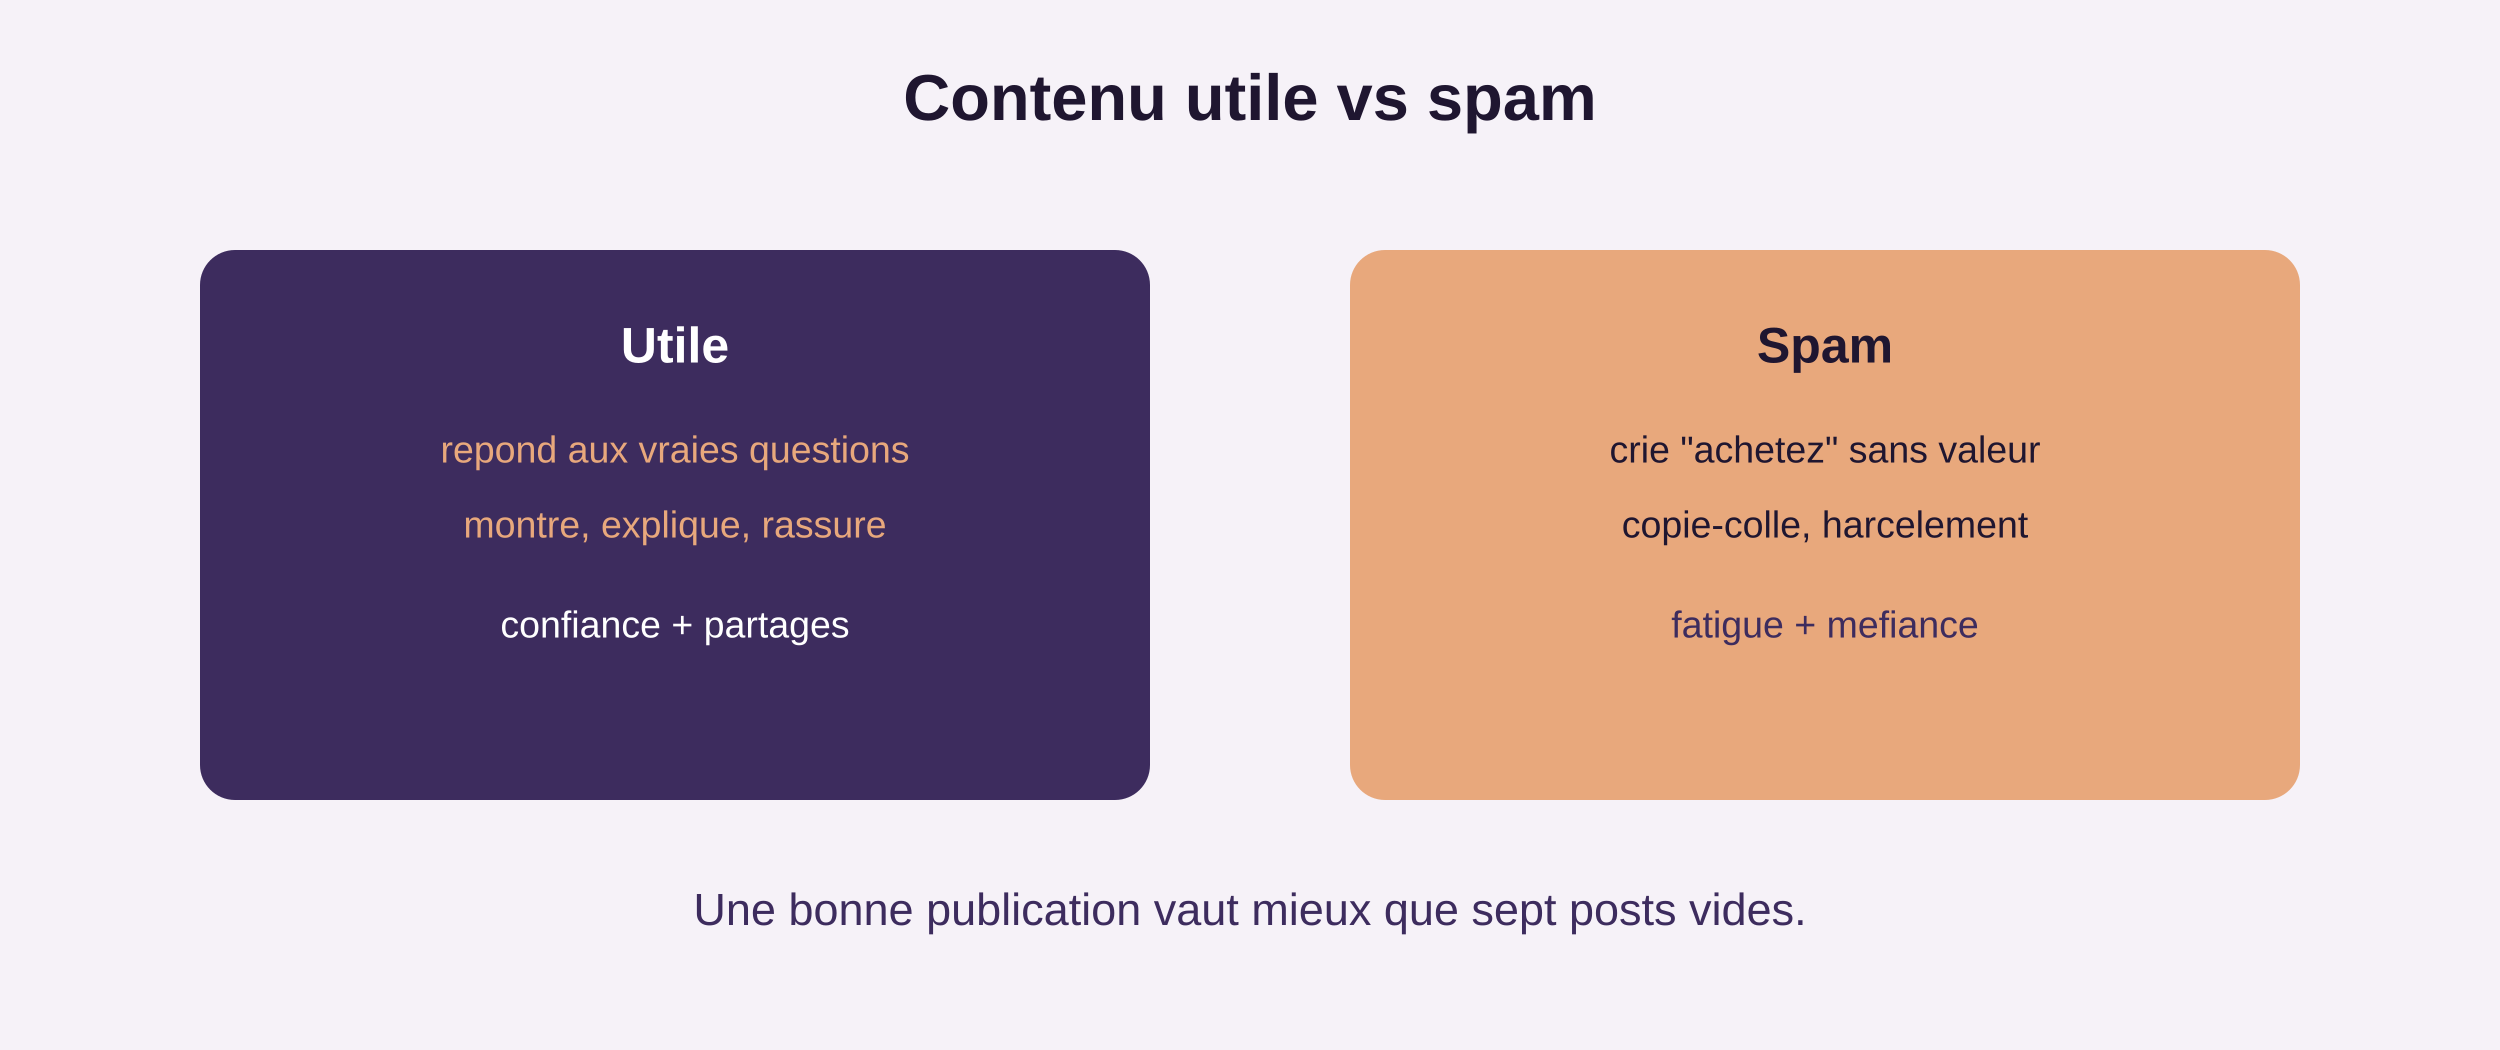
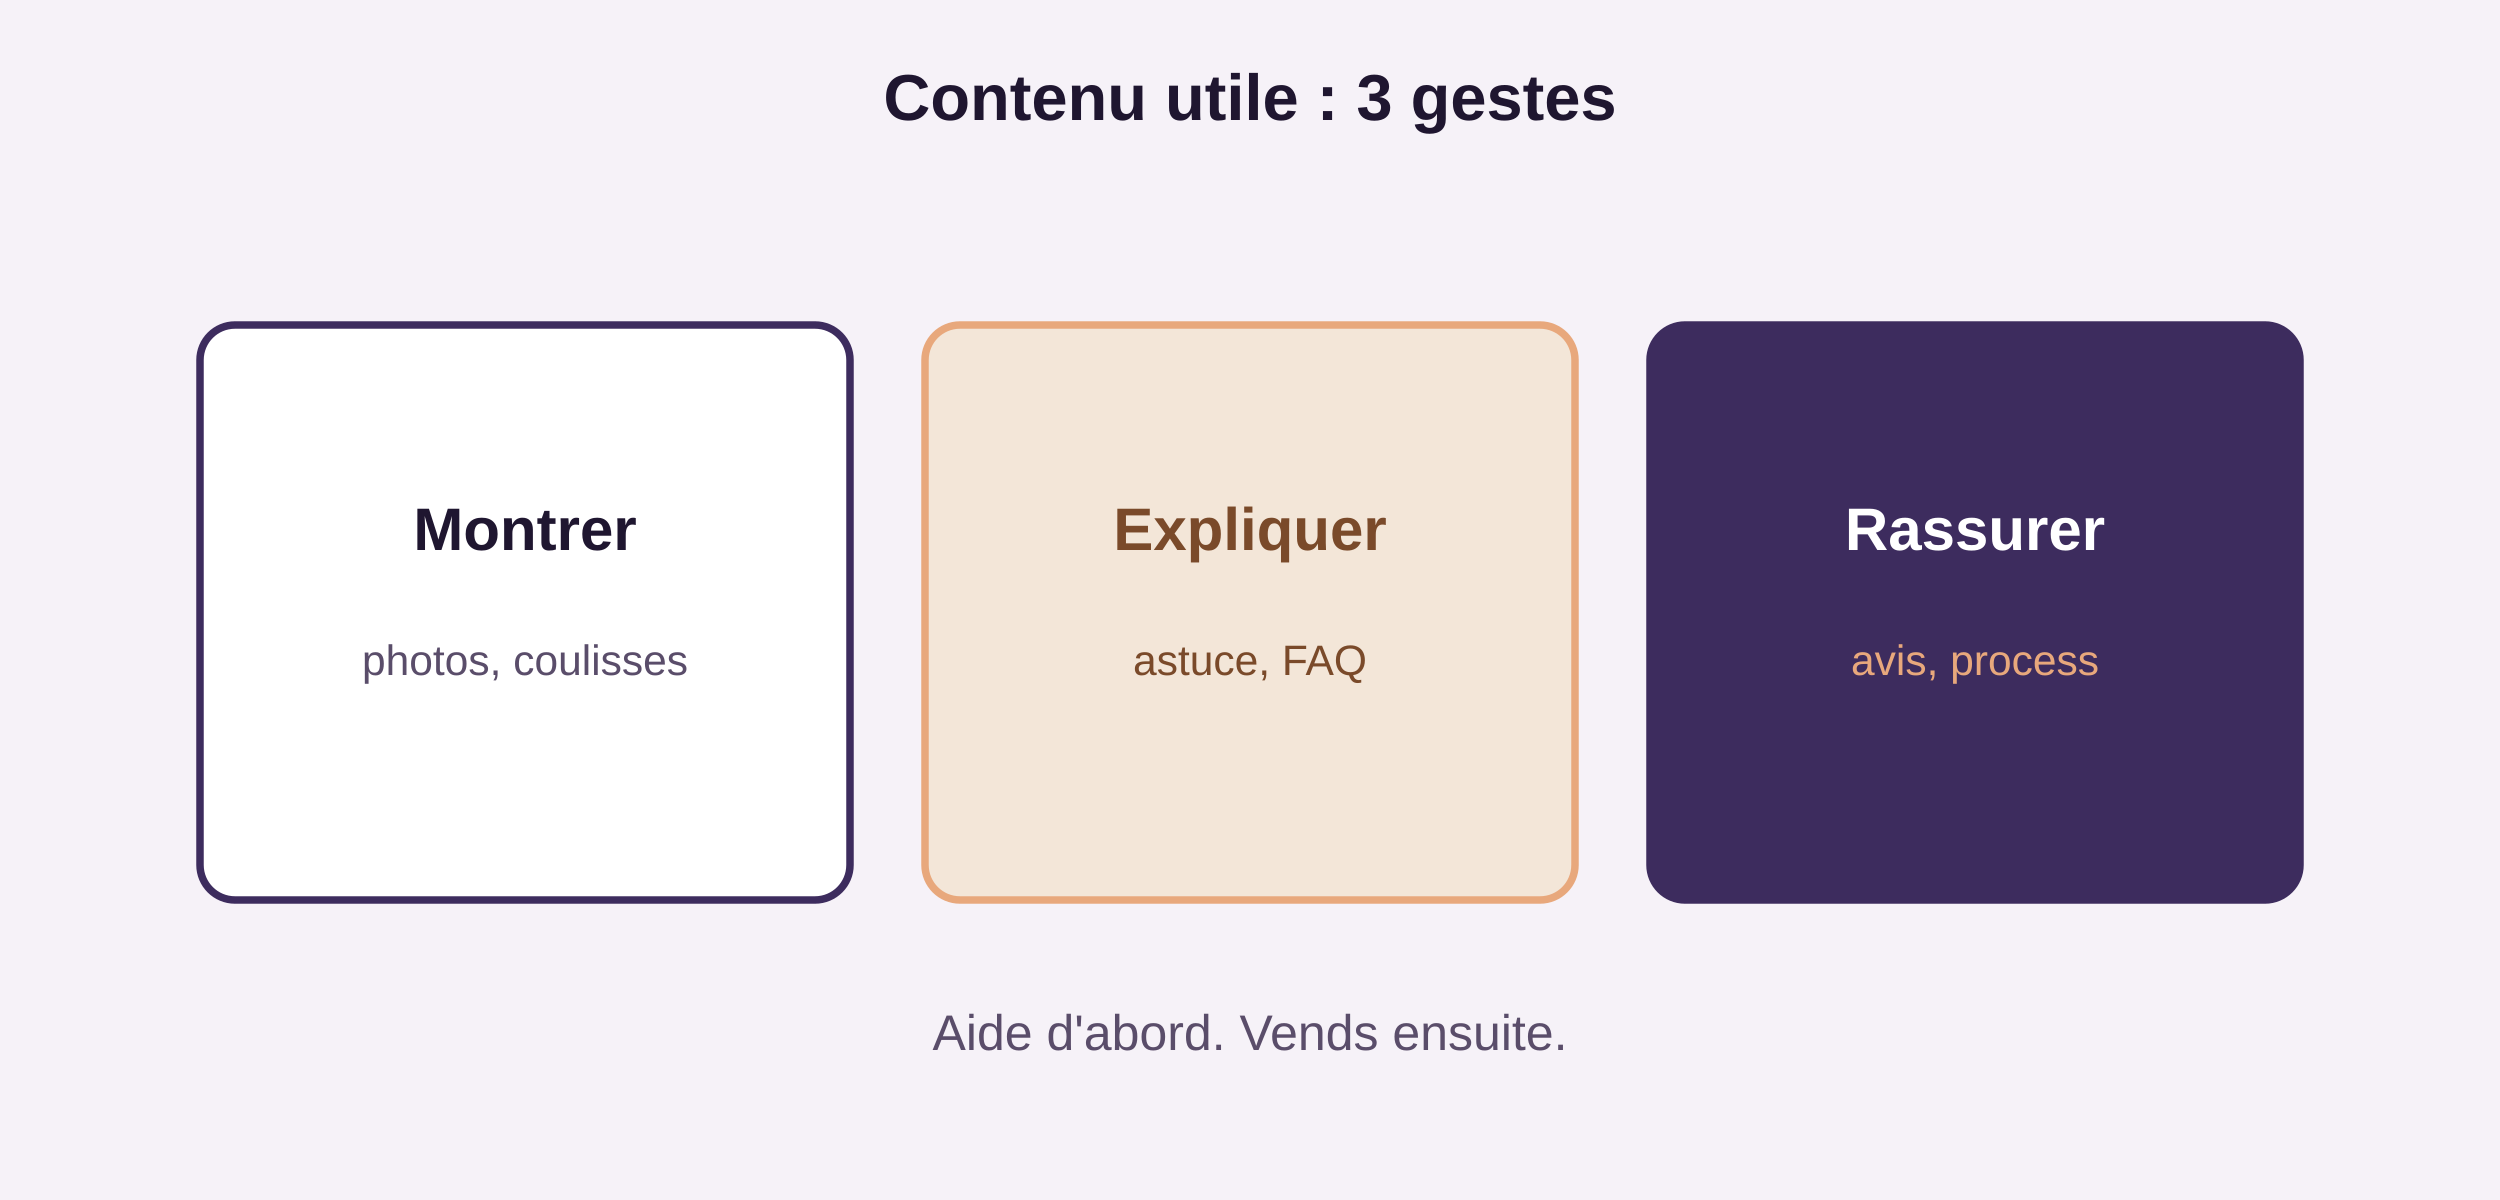
- <svg xmlns="http://www.w3.org/2000/svg" width="1000" height="420" viewBox="0 0 1000 420">
-   <rect width="1000" height="420" fill="#f6f2f8" />
-   <text x="500" y="48" text-anchor="middle" font-family="Segoe UI, Arial, sans-serif" font-size="26" fill="#1f1630" font-weight="700">Contenu utile vs spam</text>
-   <rect x="80" y="100" width="380" height="220" rx="14" fill="#3d2c5e" />
-   <text x="270" y="145" text-anchor="middle" font-family="Segoe UI, Arial, sans-serif" font-size="20" fill="#fff" font-weight="700">Utile</text>
-   <text x="270" y="185" text-anchor="middle" font-family="Segoe UI, Arial, sans-serif" font-size="15" fill="#e8a87c">repond aux vraies questions</text>
-   <text x="270" y="215" text-anchor="middle" font-family="Segoe UI, Arial, sans-serif" font-size="15" fill="#e8a87c">montre, explique, rassure</text>
-   <text x="270" y="255" text-anchor="middle" font-family="Segoe UI, Arial, sans-serif" font-size="15" fill="#fff">confiance + partages</text>
-   <rect x="540" y="100" width="380" height="220" rx="14" fill="#e8a87c" />
-   <text x="730" y="145" text-anchor="middle" font-family="Segoe UI, Arial, sans-serif" font-size="20" fill="#1f1630" font-weight="700">Spam</text>
-   <text x="730" y="185" text-anchor="middle" font-family="Segoe UI, Arial, sans-serif" font-size="15" fill="#1f1630">crie "achetez" sans valeur</text>
-   <text x="730" y="215" text-anchor="middle" font-family="Segoe UI, Arial, sans-serif" font-size="15" fill="#1f1630">copie-colle, harcelement</text>
-   <text x="730" y="255" text-anchor="middle" font-family="Segoe UI, Arial, sans-serif" font-size="15" fill="#3d2c5e">fatigue + mefiance</text>
-   <text x="500" y="370" text-anchor="middle" font-family="Segoe UI, Arial, sans-serif" font-size="18" fill="#3d2c5e">Une bonne publication vaut mieux que sept posts vides.</text>
+ <svg xmlns="http://www.w3.org/2000/svg" width="1000" height="480" viewBox="0 0 1000 480">
+   <rect width="1000" height="480" fill="#f6f2f8" />
+   <text x="500" y="48" text-anchor="middle" font-family="Segoe UI, Arial, sans-serif" font-size="26" fill="#1f1630" font-weight="700">Contenu utile : 3 gestes</text>
+   <rect x="80" y="130" width="260" height="230" rx="14" fill="#ffffff" stroke="#3d2c5e" stroke-width="3" />
+   <text x="210" y="220" text-anchor="middle" font-family="Segoe UI, Arial, sans-serif" font-size="24" fill="#1f1630" font-weight="700">Montrer</text>
+   <text x="210" y="270" text-anchor="middle" font-family="Segoe UI, Arial, sans-serif" font-size="17" fill="#5a4d6a" font-weight="400">photos, coulisses</text>
+   <rect x="370" y="130" width="260" height="230" rx="14" fill="#f3e6d8" stroke="#e8a87c" stroke-width="3" />
+   <text x="500" y="220" text-anchor="middle" font-family="Segoe UI, Arial, sans-serif" font-size="24" fill="#7a4a2a" font-weight="700">Expliquer</text>
+   <text x="500" y="270" text-anchor="middle" font-family="Segoe UI, Arial, sans-serif" font-size="17" fill="#7a4a2a" font-weight="400">astuce, FAQ</text>
+   <rect x="660" y="130" width="260" height="230" rx="14" fill="#3d2c5e" stroke="#3d2c5e" stroke-width="3" />
+   <text x="790" y="220" text-anchor="middle" font-family="Segoe UI, Arial, sans-serif" font-size="24" fill="#fff" font-weight="700">Rassurer</text>
+   <text x="790" y="270" text-anchor="middle" font-family="Segoe UI, Arial, sans-serif" font-size="17" fill="#e8a87c" font-weight="400">avis, process</text>
+   <text x="500" y="420" text-anchor="middle" font-family="Segoe UI, Arial, sans-serif" font-size="20" fill="#5a4d6a" font-weight="400">Aide d'abord. Vends ensuite.</text>
</svg>
